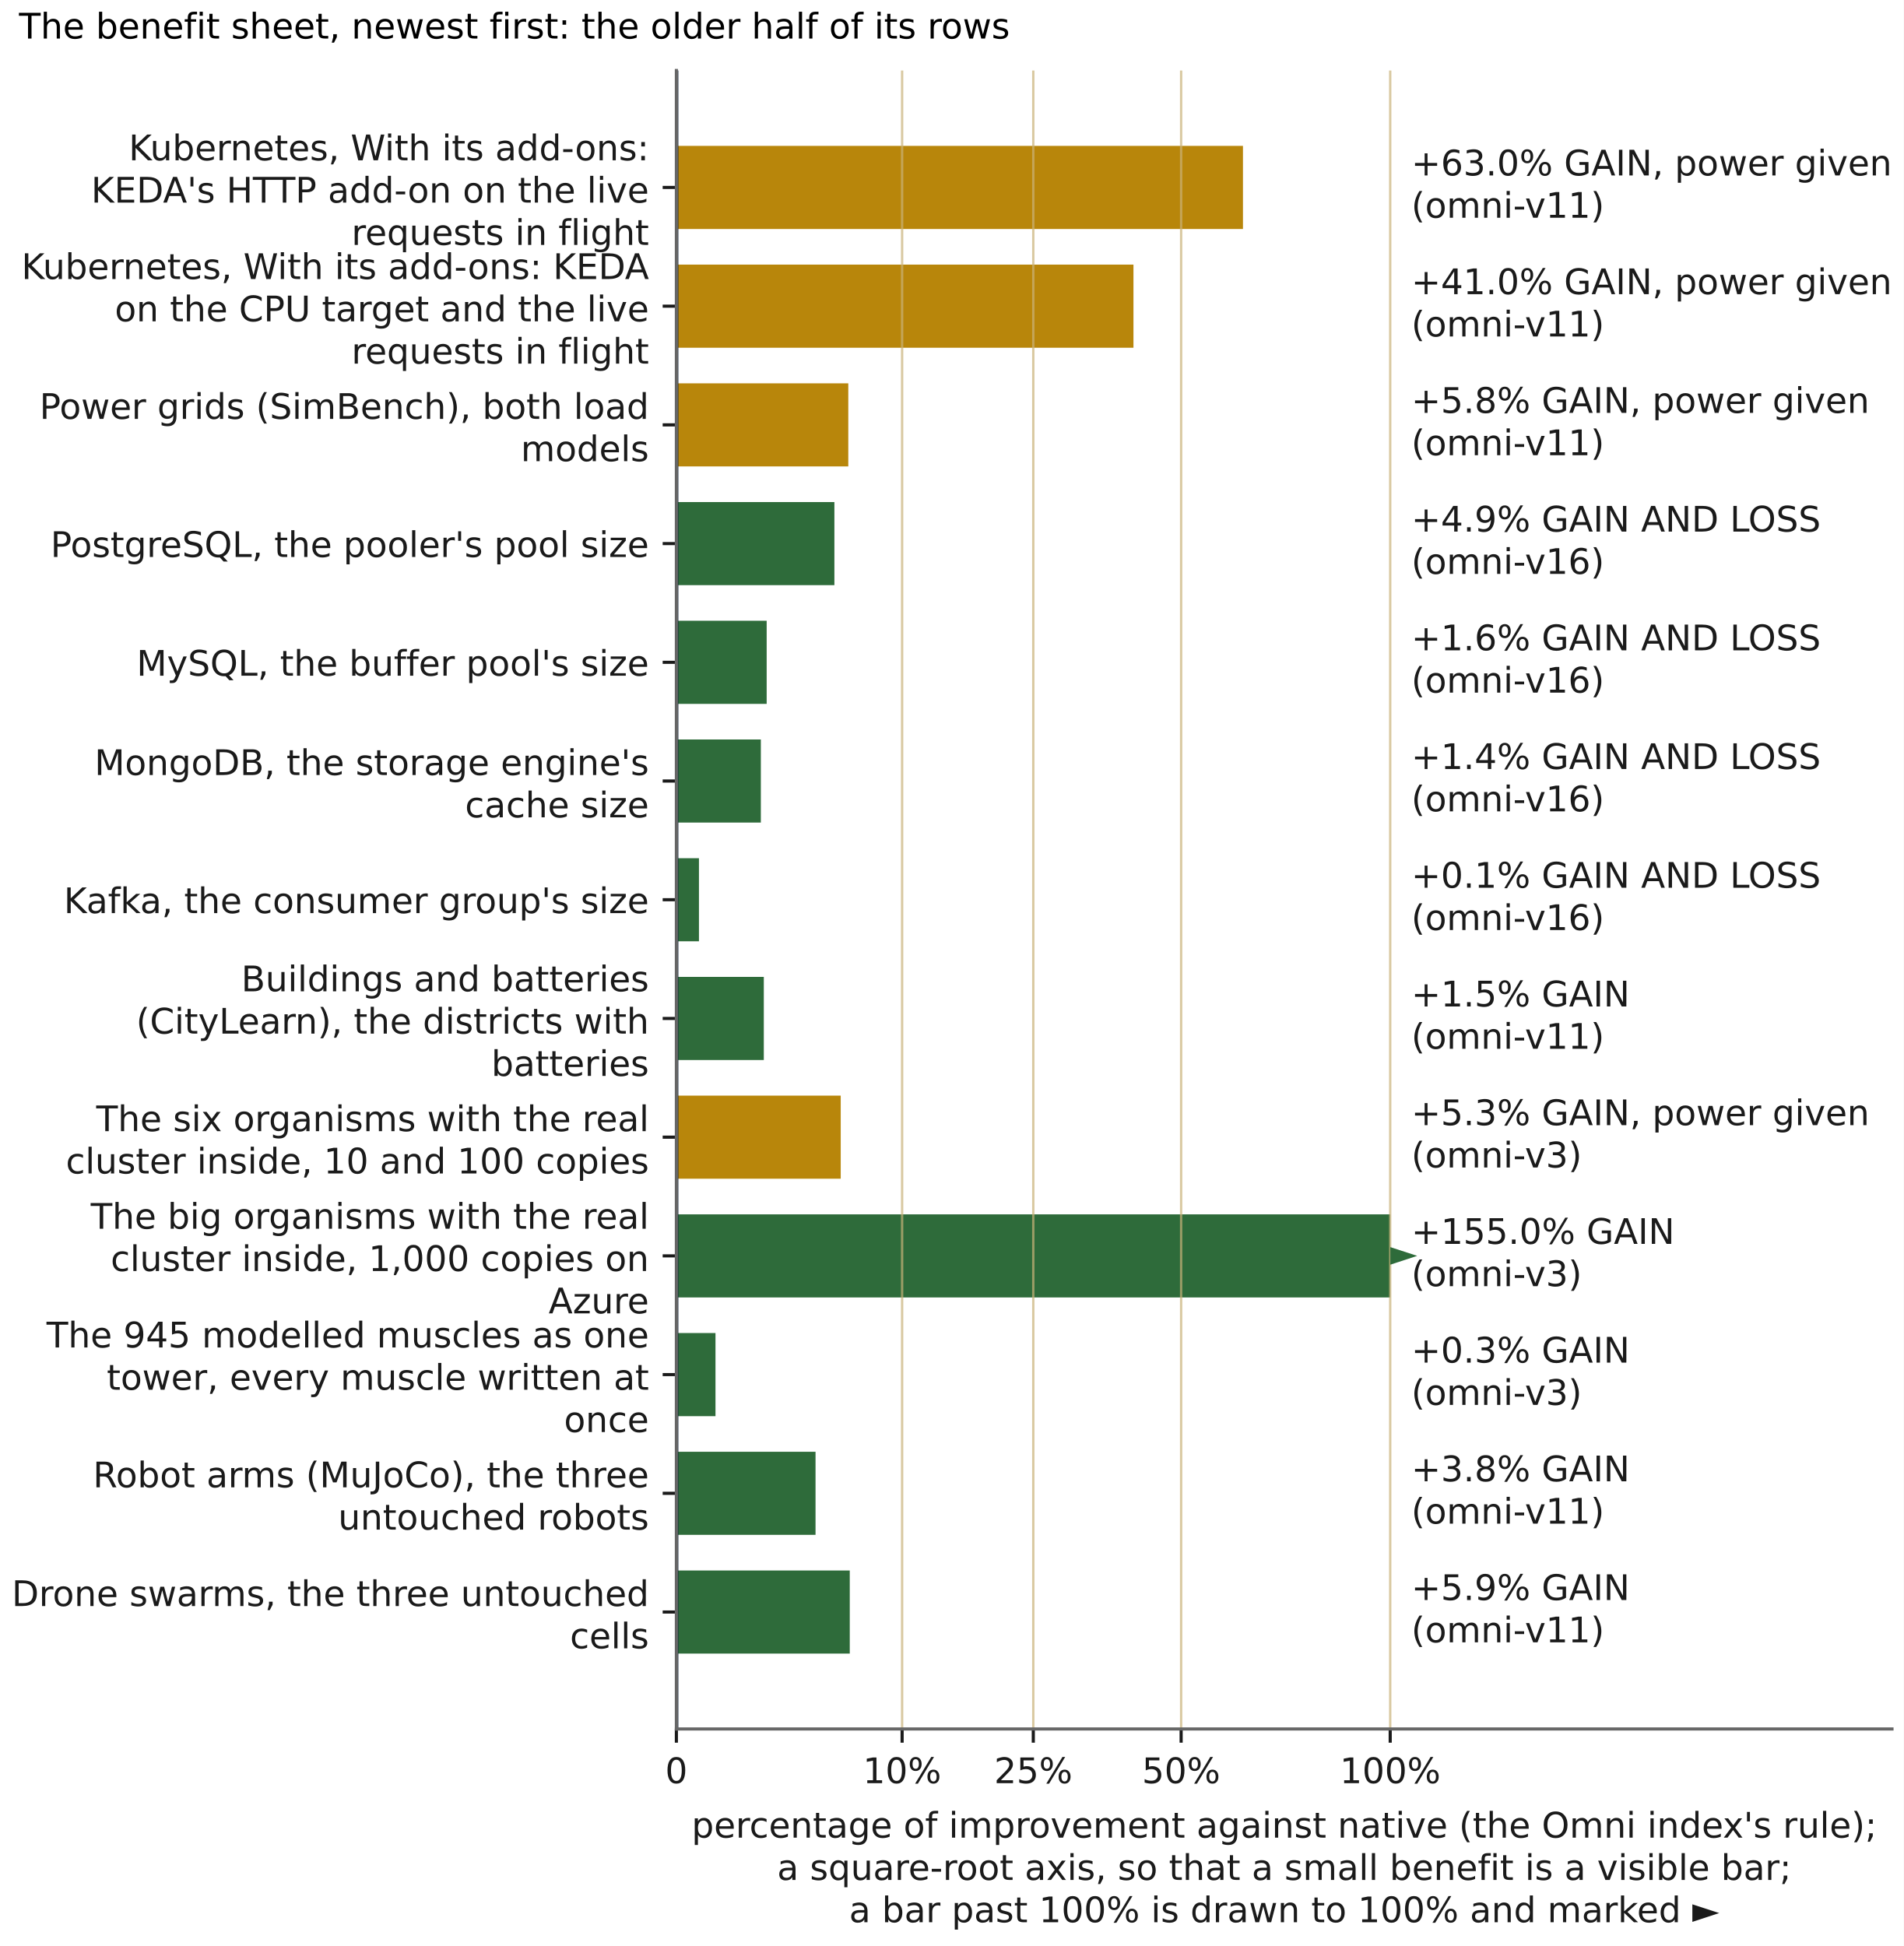
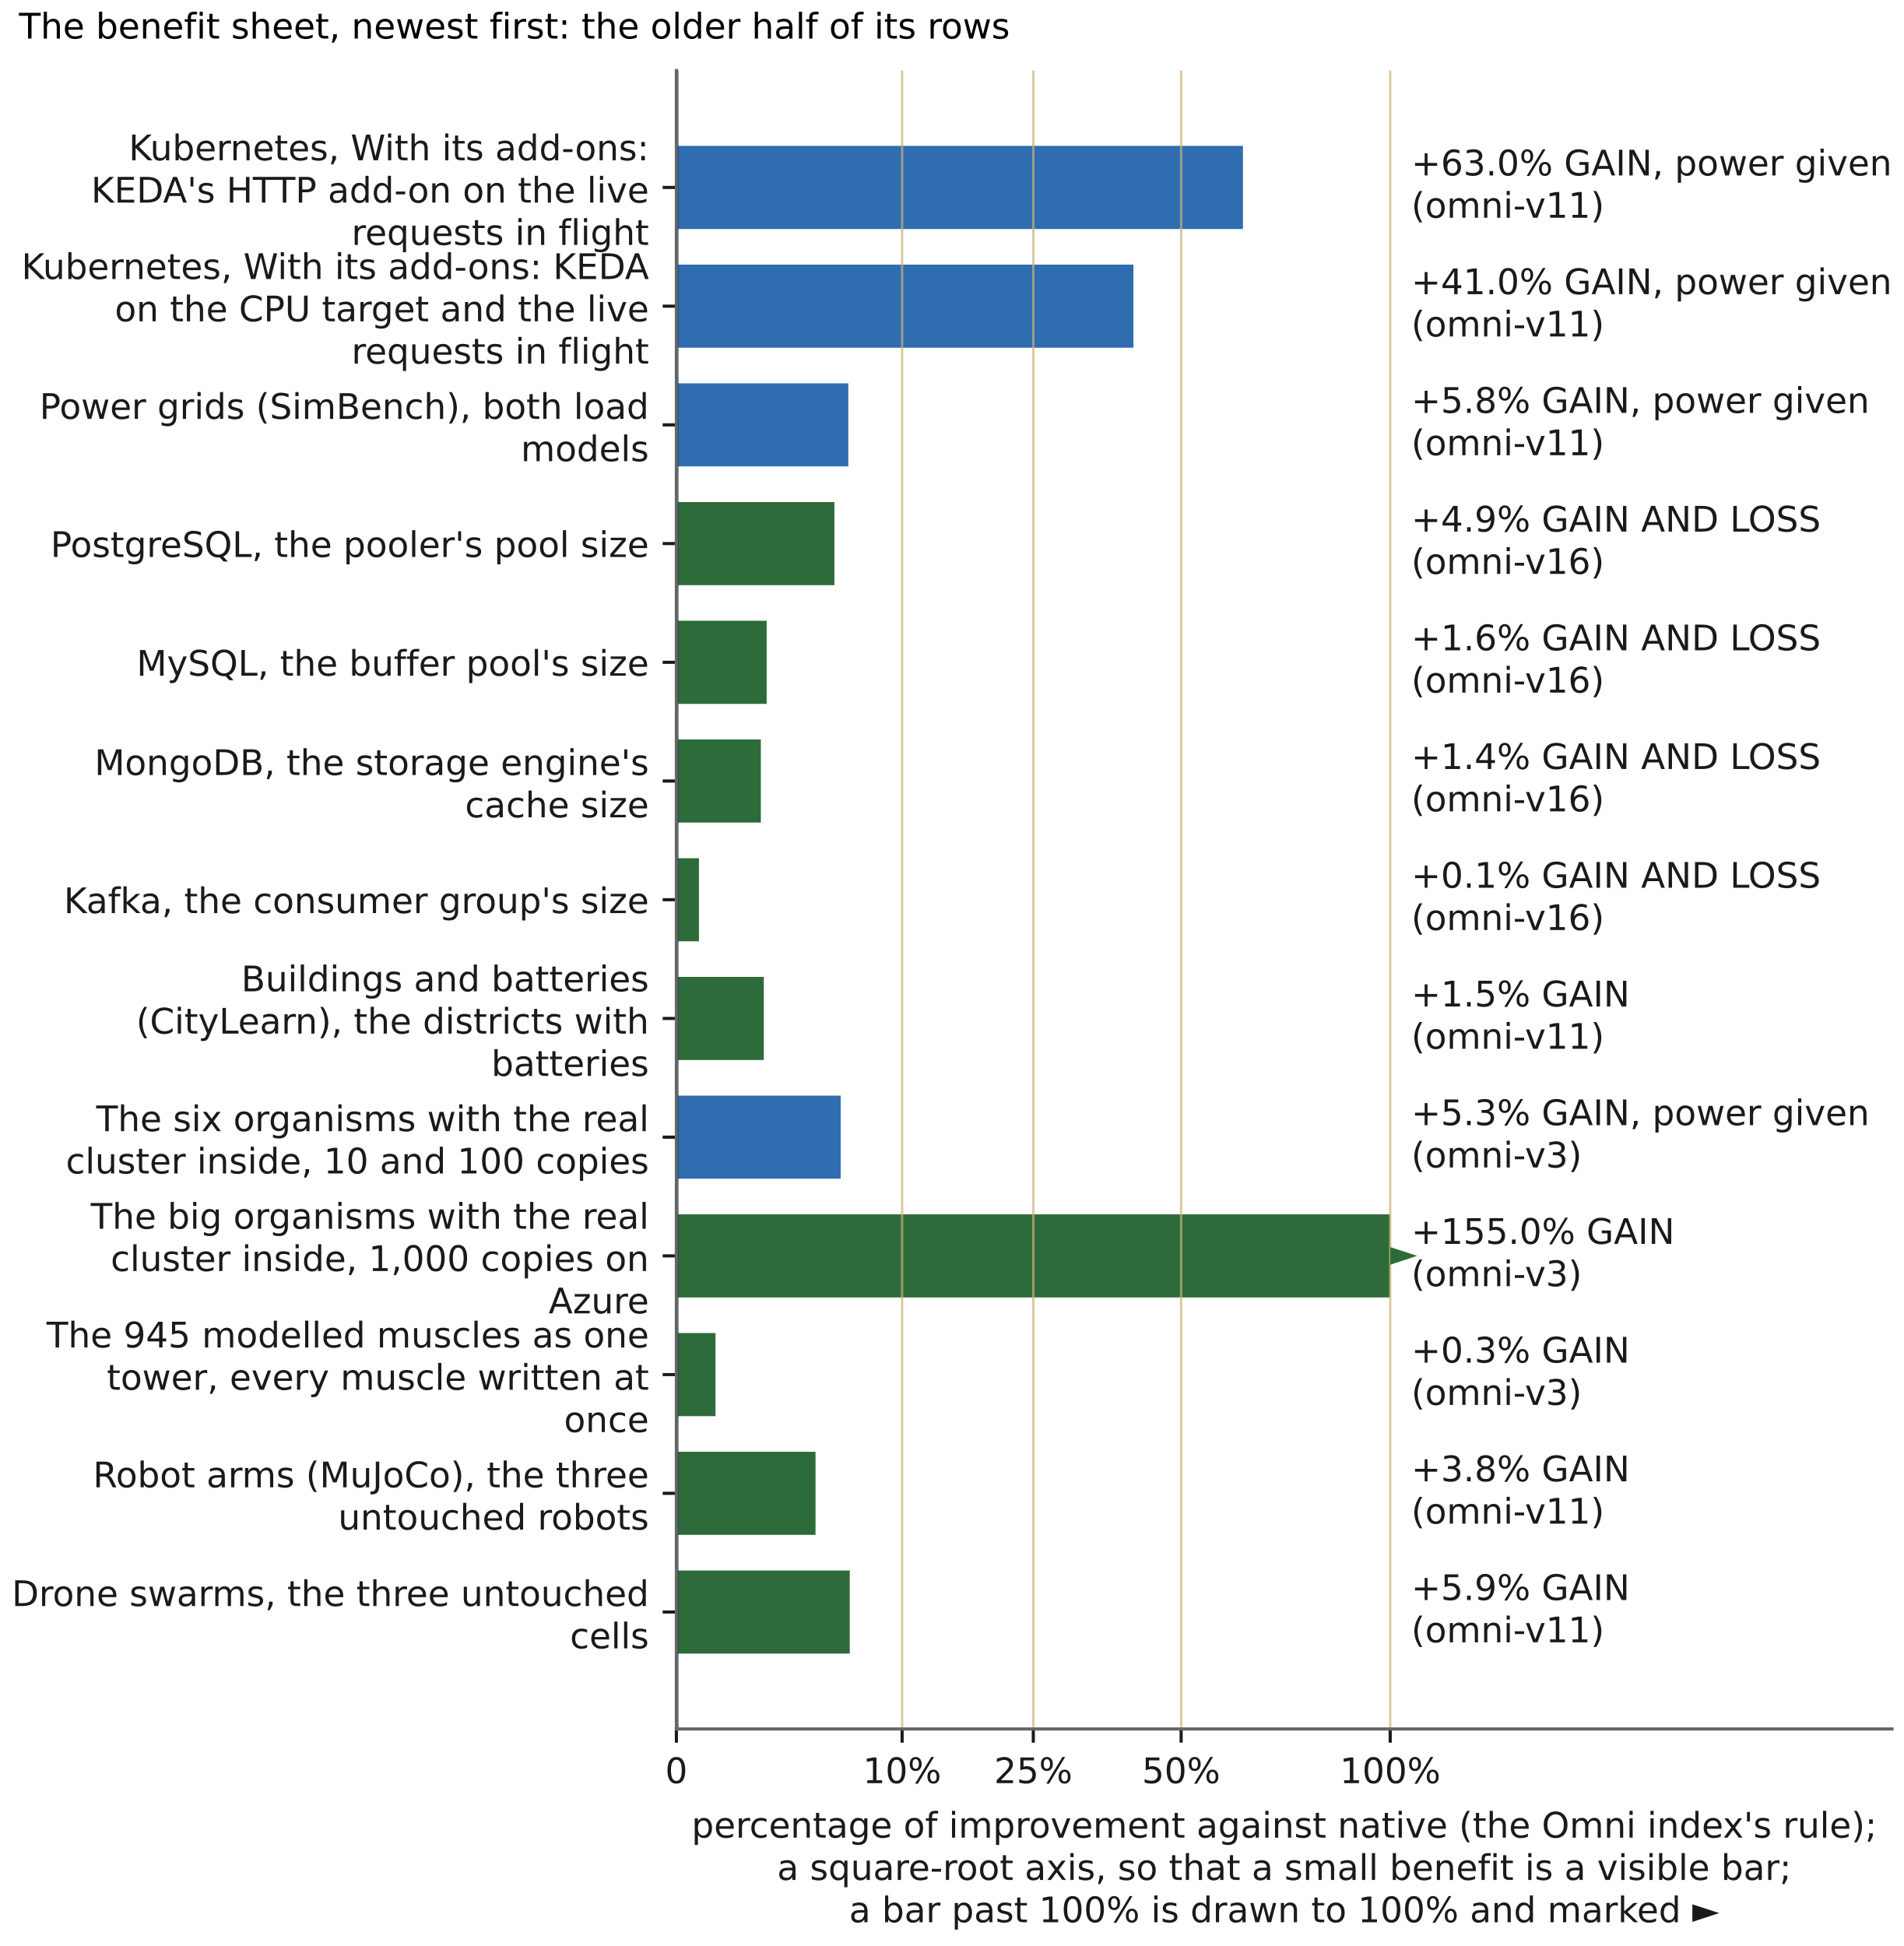
<svg xmlns="http://www.w3.org/2000/svg" xmlns:xlink="http://www.w3.org/1999/xlink" width="486pt" height="496.8pt" viewBox="0 0 486 496.8" version="1.1">
  <defs>
    <style type="text/css">*{stroke-linejoin: round; stroke-linecap: butt}</style>
  </defs>
  <g id="figure_1">
    <g id="patch_1">
      <path d="M 0 496.8  L 486 496.8  L 486 0  L 0 0  z " style="fill: #ffffff" />
    </g>
    <g id="axes_1">
      <g id="patch_2">
        <path d="M 172.672 441.392  L 483 441.392  L 483 18.001  L 172.672 18.001  z " style="fill: #ffffff" />
      </g>
      <g id="patch_3">
        <path d="M 172.672 422.147  L 216.936 422.147  L 216.936 400.932  L 172.672 400.932  z " clip-path="url(#p13caf4ccad)" style="fill: #2e6b3a" />
      </g>
      <g id="patch_4">
        <path d="M 172.672 391.84  L 208.196 391.84  L 208.196 370.625  L 172.672 370.625  z " clip-path="url(#p13caf4ccad)" style="fill: #2e6b3a" />
      </g>
      <g id="patch_5">
        <path d="M 172.672 361.533  L 182.654 361.533  L 182.654 340.318  L 172.672 340.318  z " clip-path="url(#p13caf4ccad)" style="fill: #2e6b3a" />
      </g>
      <g id="patch_6">
        <path d="M 172.672 331.226  L 354.903 331.226  L 354.903 310.011  L 172.672 310.011  z " clip-path="url(#p13caf4ccad)" style="fill: #2e6b3a" />
      </g>
      <g id="patch_7">
-         <path d="M 172.672 300.919  L 214.625 300.919  L 214.625 279.704  L 172.672 279.704  z " clip-path="url(#p13caf4ccad)" style="fill: #b8860b" />
+         <path d="M 172.672 300.919  L 214.625 300.919  L 214.625 279.704  L 172.672 279.704  z " clip-path="url(#p13caf4ccad)" style="fill: #2f6db0" />
      </g>
      <g id="patch_8">
        <path d="M 172.672 270.612  L 194.991 270.612  L 194.991 249.397  L 172.672 249.397  z " clip-path="url(#p13caf4ccad)" style="fill: #2e6b3a" />
      </g>
      <g id="patch_9">
        <path d="M 172.672 240.304  L 178.435 240.304  L 178.435 219.089  L 172.672 219.089  z " clip-path="url(#p13caf4ccad)" style="fill: #2e6b3a" />
      </g>
      <g id="patch_10">
        <path d="M 172.672 209.997  L 194.234 209.997  L 194.234 188.782  L 172.672 188.782  z " clip-path="url(#p13caf4ccad)" style="fill: #2e6b3a" />
      </g>
      <g id="patch_11">
        <path d="M 172.672 179.69  L 195.723 179.69  L 195.723 158.475  L 172.672 158.475  z " clip-path="url(#p13caf4ccad)" style="fill: #2e6b3a" />
      </g>
      <g id="patch_12">
        <path d="M 172.672 149.383  L 213.011 149.383  L 213.011 128.168  L 172.672 128.168  z " clip-path="url(#p13caf4ccad)" style="fill: #2e6b3a" />
      </g>
      <g id="patch_13">
-         <path d="M 172.672 119.076  L 216.559 119.076  L 216.559 97.861  L 172.672 97.861  z " clip-path="url(#p13caf4ccad)" style="fill: #b8860b" />
+         <path d="M 172.672 119.076  L 216.559 119.076  L 216.559 97.861  L 172.672 97.861  z " clip-path="url(#p13caf4ccad)" style="fill: #2f6db0" />
      </g>
      <g id="patch_14">
-         <path d="M 172.672 88.769  L 289.357 88.769  L 289.357 67.554  L 172.672 67.554  z " clip-path="url(#p13caf4ccad)" style="fill: #b8860b" />
+         <path d="M 172.672 88.769  L 289.357 88.769  L 289.357 67.554  L 172.672 67.554  z " clip-path="url(#p13caf4ccad)" style="fill: #2f6db0" />
      </g>
      <g id="patch_15">
-         <path d="M 172.672 58.461  L 317.313 58.461  L 317.313 37.246  L 172.672 37.246  z " clip-path="url(#p13caf4ccad)" style="fill: #b8860b" />
+         <path d="M 172.672 58.461  L 317.313 58.461  L 317.313 37.246  L 172.672 37.246  z " clip-path="url(#p13caf4ccad)" style="fill: #2f6db0" />
      </g>
      <g id="matplotlib.axis_1">
        <g id="xtick_1">
          <g id="line2d_1">
            <path d="M 172.672 441.392  L 172.672 18.001  " clip-path="url(#p13caf4ccad)" style="fill: none; stroke: #c9b27a; stroke-opacity: 0.7; stroke-width: 0.6; stroke-linecap: square" />
          </g>
          <g id="line2d_2">
            <defs>
              <path id="m814b2a8047" d="M 0 0  L 0 3.5  " style="stroke: #1a1a1a; stroke-width: 0.8" />
            </defs>
            <g>
              <use xlink:href="#m814b2a8047" x="172.672" y="441.392" style="fill: #1a1a1a; stroke: #1a1a1a; stroke-width: 0.8" />
            </g>
          </g>
          <g id="text_1">
            <text style="font-size: 9px; font-family: 'DejaVu Sans'; text-anchor: middle; fill: #1a1a1a" x="172.672" y="455.23" transform="rotate(-0 172.6724 455.2303)">0</text>
          </g>
        </g>
        <g id="xtick_2">
          <g id="line2d_3">
            <path d="M 230.299 441.392  L 230.299 18.001  " clip-path="url(#p13caf4ccad)" style="fill: none; stroke: #c9b27a; stroke-opacity: 0.7; stroke-width: 0.6; stroke-linecap: square" />
          </g>
          <g id="line2d_4">
            <g>
              <use xlink:href="#m814b2a8047" x="230.299" y="441.392" style="fill: #1a1a1a; stroke: #1a1a1a; stroke-width: 0.8" />
            </g>
          </g>
          <g id="text_2">
            <text style="font-size: 9px; font-family: 'DejaVu Sans'; text-anchor: middle; fill: #1a1a1a" x="230.299" y="455.23" transform="rotate(-0 230.2988 455.2303)">10%</text>
          </g>
        </g>
        <g id="xtick_3">
          <g id="line2d_5">
            <path d="M 263.788 441.392  L 263.788 18.001  " clip-path="url(#p13caf4ccad)" style="fill: none; stroke: #c9b27a; stroke-opacity: 0.7; stroke-width: 0.6; stroke-linecap: square" />
          </g>
          <g id="line2d_6">
            <g>
              <use xlink:href="#m814b2a8047" x="263.788" y="441.392" style="fill: #1a1a1a; stroke: #1a1a1a; stroke-width: 0.8" />
            </g>
          </g>
          <g id="text_3">
            <text style="font-size: 9px; font-family: 'DejaVu Sans'; text-anchor: middle; fill: #1a1a1a" x="263.788" y="455.23" transform="rotate(-0 263.7877 455.2303)">25%</text>
          </g>
        </g>
        <g id="xtick_4">
          <g id="line2d_7">
            <path d="M 301.529 441.392  L 301.529 18.001  " clip-path="url(#p13caf4ccad)" style="fill: none; stroke: #c9b27a; stroke-opacity: 0.7; stroke-width: 0.6; stroke-linecap: square" />
          </g>
          <g id="line2d_8">
            <g>
              <use xlink:href="#m814b2a8047" x="301.529" y="441.392" style="fill: #1a1a1a; stroke: #1a1a1a; stroke-width: 0.8" />
            </g>
          </g>
          <g id="text_4">
            <text style="font-size: 9px; font-family: 'DejaVu Sans'; text-anchor: middle; fill: #1a1a1a" x="301.529" y="455.23" transform="rotate(-0 301.5288 455.2303)">50%</text>
          </g>
        </g>
        <g id="xtick_5">
          <g id="line2d_9">
            <path d="M 354.903 441.392  L 354.903 18.001  " clip-path="url(#p13caf4ccad)" style="fill: none; stroke: #c9b27a; stroke-opacity: 0.7; stroke-width: 0.6; stroke-linecap: square" />
          </g>
          <g id="line2d_10">
            <g>
              <use xlink:href="#m814b2a8047" x="354.903" y="441.392" style="fill: #1a1a1a; stroke: #1a1a1a; stroke-width: 0.8" />
            </g>
          </g>
          <g id="text_5">
            <text style="font-size: 9px; font-family: 'DejaVu Sans'; text-anchor: middle; fill: #1a1a1a" x="354.903" y="455.23" transform="rotate(-0 354.9029 455.2303)">100%</text>
          </g>
        </g>
        <g id="text_6">
          <text style="font-size: 9px; font-family: 'DejaVu Sans'; fill: #1a1a1a" transform="translate(176.5503 469.1318)">percentage of improvement against native (the Omni index's rule);</text>
          <text style="font-size: 9px; font-family: 'DejaVu Sans'; fill: #1a1a1a" transform="translate(198.3859 479.9343)">a square-root axis, so that a small benefit is a visible bar;</text>
          <text style="font-size: 9px; font-family: 'DejaVu Sans'; fill: #1a1a1a" transform="translate(216.762 490.7368)">a bar past 100% is drawn to 100% and marked ►</text>
        </g>
      </g>
      <g id="matplotlib.axis_2">
        <g id="ytick_1">
          <g id="line2d_11">
            <defs>
              <path id="m31e56b5a68" d="M 0 0  L -3.5 0  " style="stroke: #1a1a1a; stroke-width: 0.8" />
            </defs>
            <g>
              <use xlink:href="#m31e56b5a68" x="172.672" y="411.54" style="fill: #1a1a1a; stroke: #1a1a1a; stroke-width: 0.8" />
            </g>
          </g>
          <g id="text_7">
            <text style="font-size: 9px; font-family: 'DejaVu Sans'; fill: #1a1a1a" transform="translate(3.00024 410.0083)">Drone swarms, the three untouched</text>
            <text style="font-size: 9px; font-family: 'DejaVu Sans'; fill: #1a1a1a" transform="translate(145.497 420.8108)">cells</text>
          </g>
        </g>
        <g id="ytick_2">
          <g id="line2d_12">
            <g>
              <use xlink:href="#m31e56b5a68" x="172.672" y="381.233" style="fill: #1a1a1a; stroke: #1a1a1a; stroke-width: 0.8" />
            </g>
          </g>
          <g id="text_8">
            <text style="font-size: 9px; font-family: 'DejaVu Sans'; fill: #1a1a1a" transform="translate(23.72837 379.7012)">Robot arms (MuJoCo), the three</text>
            <text style="font-size: 9px; font-family: 'DejaVu Sans'; fill: #1a1a1a" transform="translate(86.31633 390.5036)">untouched robots</text>
          </g>
        </g>
        <g id="ytick_3">
          <g id="line2d_13">
            <g>
              <use xlink:href="#m31e56b5a68" x="172.672" y="350.926" style="fill: #1a1a1a; stroke: #1a1a1a; stroke-width: 0.8" />
            </g>
          </g>
          <g id="text_9">
            <text style="font-size: 9px; font-family: 'DejaVu Sans'; fill: #1a1a1a" transform="translate(11.89055 343.9931)">The 945 modelled muscles as one</text>
            <text style="font-size: 9px; font-family: 'DejaVu Sans'; fill: #1a1a1a" transform="translate(27.26086 354.7956)">tower, every muscle written at</text>
            <text style="font-size: 9px; font-family: 'DejaVu Sans'; fill: #1a1a1a" transform="translate(143.9754 365.5974)">once</text>
          </g>
        </g>
        <g id="ytick_4">
          <g id="line2d_14">
            <g>
              <use xlink:href="#m31e56b5a68" x="172.672" y="320.618" style="fill: #1a1a1a; stroke: #1a1a1a; stroke-width: 0.8" />
            </g>
          </g>
          <g id="text_10">
            <text style="font-size: 9px; font-family: 'DejaVu Sans'; fill: #1a1a1a" transform="translate(23.16165 313.686)">The big organisms with the real</text>
            <text style="font-size: 9px; font-family: 'DejaVu Sans'; fill: #1a1a1a" transform="translate(28.24805 324.4885)">cluster inside, 1,000 copies on</text>
            <text style="font-size: 9px; font-family: 'DejaVu Sans'; fill: #1a1a1a" transform="translate(140.0491 335.2902)">Azure</text>
          </g>
        </g>
        <g id="ytick_5">
          <g id="line2d_15">
            <g>
              <use xlink:href="#m31e56b5a68" x="172.672" y="290.311" style="fill: #1a1a1a; stroke: #1a1a1a; stroke-width: 0.8" />
            </g>
          </g>
          <g id="text_11">
            <text style="font-size: 9px; font-family: 'DejaVu Sans'; fill: #1a1a1a" transform="translate(24.57352 288.7797)">The six organisms with the real</text>
            <text style="font-size: 9px; font-family: 'DejaVu Sans'; fill: #1a1a1a" transform="translate(16.79977 299.5822)">cluster inside, 10 and 100 copies</text>
          </g>
        </g>
        <g id="ytick_6">
          <g id="line2d_16">
            <g>
              <use xlink:href="#m31e56b5a68" x="172.672" y="260.004" style="fill: #1a1a1a; stroke: #1a1a1a; stroke-width: 0.8" />
            </g>
          </g>
          <g id="text_12">
            <text style="font-size: 9px; font-family: 'DejaVu Sans'; fill: #1a1a1a" transform="translate(61.57055 253.0713)">Buildings and batteries</text>
            <text style="font-size: 9px; font-family: 'DejaVu Sans'; fill: #1a1a1a" transform="translate(34.75337 263.8738)">(CityLearn), the districts with</text>
            <text style="font-size: 9px; font-family: 'DejaVu Sans'; fill: #1a1a1a" transform="translate(125.4227 274.6763)">batteries</text>
          </g>
        </g>
        <g id="ytick_7">
          <g id="line2d_17">
            <g>
              <use xlink:href="#m31e56b5a68" x="172.672" y="229.697" style="fill: #1a1a1a; stroke: #1a1a1a; stroke-width: 0.8" />
            </g>
          </g>
          <g id="text_13">
            <text style="font-size: 9px; font-family: 'DejaVu Sans'; text-anchor: end; fill: #1a1a1a" x="165.672" y="233.116" transform="rotate(-0 165.6724 233.1162)">Kafka, the consumer group's size</text>
          </g>
        </g>
        <g id="ytick_8">
          <g id="line2d_18">
            <g>
              <use xlink:href="#m31e56b5a68" x="172.672" y="199.39" style="fill: #1a1a1a; stroke: #1a1a1a; stroke-width: 0.8" />
            </g>
          </g>
          <g id="text_14">
            <text style="font-size: 9px; font-family: 'DejaVu Sans'; fill: #1a1a1a" transform="translate(24.11087 197.8583)">MongoDB, the storage engine's</text>
            <text style="font-size: 9px; font-family: 'DejaVu Sans'; fill: #1a1a1a" transform="translate(118.7079 208.6607)">cache size</text>
          </g>
        </g>
        <g id="ytick_9">
          <g id="line2d_19">
            <g>
              <use xlink:href="#m31e56b5a68" x="172.672" y="169.083" style="fill: #1a1a1a; stroke: #1a1a1a; stroke-width: 0.8" />
            </g>
          </g>
          <g id="text_15">
            <text style="font-size: 9px; font-family: 'DejaVu Sans'; text-anchor: end; fill: #1a1a1a" x="165.672" y="172.502" transform="rotate(-0 165.6724 172.5019)">MySQL, the buffer pool's size</text>
          </g>
        </g>
        <g id="ytick_10">
          <g id="line2d_20">
            <g>
              <use xlink:href="#m31e56b5a68" x="172.672" y="138.775" style="fill: #1a1a1a; stroke: #1a1a1a; stroke-width: 0.8" />
            </g>
          </g>
          <g id="text_16">
            <text style="font-size: 9px; font-family: 'DejaVu Sans'; text-anchor: end; fill: #1a1a1a" x="165.672" y="142.195" transform="rotate(-0 165.6724 142.1947)">PostgreSQL, the pooler's pool size</text>
          </g>
        </g>
        <g id="ytick_11">
          <g id="line2d_21">
            <g>
              <use xlink:href="#m31e56b5a68" x="172.672" y="108.468" style="fill: #1a1a1a; stroke: #1a1a1a; stroke-width: 0.8" />
            </g>
          </g>
          <g id="text_17">
            <text style="font-size: 9px; font-family: 'DejaVu Sans'; fill: #1a1a1a" transform="translate(10.08352 106.9368)">Power grids (SimBench), both load</text>
            <text style="font-size: 9px; font-family: 'DejaVu Sans'; fill: #1a1a1a" transform="translate(132.9588 117.7392)">models</text>
          </g>
        </g>
        <g id="ytick_12">
          <g id="line2d_22">
            <g>
              <use xlink:href="#m31e56b5a68" x="172.672" y="78.161" style="fill: #1a1a1a; stroke: #1a1a1a; stroke-width: 0.8" />
            </g>
          </g>
          <g id="text_18">
            <text style="font-size: 9px; font-family: 'DejaVu Sans'; fill: #1a1a1a" transform="translate(5.468209 71.2284)">Kubernetes, With its add-ons: KEDA</text>
            <text style="font-size: 9px; font-family: 'DejaVu Sans'; fill: #1a1a1a" transform="translate(29.29852 82.03086)">on the CPU target and the live</text>
            <text style="font-size: 9px; font-family: 'DejaVu Sans'; fill: #1a1a1a" transform="translate(89.73352 92.83332)">requests in flight</text>
          </g>
        </g>
        <g id="ytick_13">
          <g id="line2d_23">
            <g>
              <use xlink:href="#m31e56b5a68" x="172.672" y="47.854" style="fill: #1a1a1a; stroke: #1a1a1a; stroke-width: 0.8" />
            </g>
          </g>
          <g id="text_19">
            <text style="font-size: 9px; font-family: 'DejaVu Sans'; fill: #1a1a1a" transform="translate(32.84649 40.92125)">Kubernetes, With its add-ons:</text>
            <text style="font-size: 9px; font-family: 'DejaVu Sans'; fill: #1a1a1a" transform="translate(23.24602 51.72371)">KEDA's HTTP add-on on the live</text>
            <text style="font-size: 9px; font-family: 'DejaVu Sans'; fill: #1a1a1a" transform="translate(89.73352 62.52617)">requests in flight</text>
          </g>
        </g>
      </g>
      <g id="line2d_24">
        <path d="M 172.672 441.392  L 172.672 18.001  " clip-path="url(#p13caf4ccad)" style="fill: none; stroke: #0b1f3a; stroke-linecap: square" />
      </g>
      <g id="patch_16">
        <path d="M 172.672 441.392  L 172.672 18.001  " style="fill: none; stroke: #666666; stroke-width: 0.8; stroke-linejoin: miter; stroke-linecap: square" />
      </g>
      <g id="patch_17">
        <path d="M 172.672 441.392  L 483 441.392  " style="fill: none; stroke: #666666; stroke-width: 0.8; stroke-linejoin: miter; stroke-linecap: square" />
      </g>
      <g id="text_20">
        <text style="font-size: 9px; font-family: 'DejaVu Sans'; fill: #1a1a1a" transform="translate(360.2902 408.4765)">+5.9% GAIN</text>
        <text style="font-size: 9px; font-family: 'DejaVu Sans'; fill: #1a1a1a" transform="translate(360.2902 419.279)">(omni-v11)</text>
      </g>
      <g id="text_21">
        <text style="font-size: 9px; font-family: 'DejaVu Sans'; fill: #1a1a1a" transform="translate(360.2902 378.1693)">+3.8% GAIN</text>
        <text style="font-size: 9px; font-family: 'DejaVu Sans'; fill: #1a1a1a" transform="translate(360.2902 388.9718)">(omni-v11)</text>
      </g>
      <g id="text_22">
        <text style="font-size: 9px; font-family: 'DejaVu Sans'; fill: #1a1a1a" transform="translate(360.2902 347.8622)">+0.3% GAIN</text>
        <text style="font-size: 9px; font-family: 'DejaVu Sans'; fill: #1a1a1a" transform="translate(360.2902 358.6646)">(omni-v3)</text>
      </g>
      <g id="text_23">
        <text style="font-size: 9px; font-family: 'DejaVu Sans'; text-anchor: start; fill: #2e6b3a" x="354.903" y="322.956" transform="rotate(-0 354.9029 322.9563)"> ►</text>
      </g>
      <g id="text_24">
        <text style="font-size: 9px; font-family: 'DejaVu Sans'; fill: #1a1a1a" transform="translate(360.2902 317.555)">+155.0% GAIN</text>
        <text style="font-size: 9px; font-family: 'DejaVu Sans'; fill: #1a1a1a" transform="translate(360.2902 328.3575)">(omni-v3)</text>
      </g>
      <g id="text_25">
        <text style="font-size: 9px; font-family: 'DejaVu Sans'; fill: #1a1a1a" transform="translate(360.2902 287.2482)">+5.3% GAIN, power given</text>
        <text style="font-size: 9px; font-family: 'DejaVu Sans'; fill: #1a1a1a" transform="translate(360.2902 298.0507)">(omni-v3)</text>
      </g>
      <g id="text_26">
        <text style="font-size: 9px; font-family: 'DejaVu Sans'; fill: #1a1a1a" transform="translate(360.2902 256.9407)">+1.5% GAIN</text>
        <text style="font-size: 9px; font-family: 'DejaVu Sans'; fill: #1a1a1a" transform="translate(360.2902 267.7432)">(omni-v11)</text>
      </g>
      <g id="text_27">
        <text style="font-size: 9px; font-family: 'DejaVu Sans'; fill: #1a1a1a" transform="translate(360.2902 226.6336)">+0.1% GAIN AND LOSS</text>
        <text style="font-size: 9px; font-family: 'DejaVu Sans'; fill: #1a1a1a" transform="translate(360.2902 237.436)">(omni-v16)</text>
      </g>
      <g id="text_28">
        <text style="font-size: 9px; font-family: 'DejaVu Sans'; fill: #1a1a1a" transform="translate(360.2902 196.3264)">+1.4% GAIN AND LOSS</text>
        <text style="font-size: 9px; font-family: 'DejaVu Sans'; fill: #1a1a1a" transform="translate(360.2902 207.1289)">(omni-v16)</text>
      </g>
      <g id="text_29">
        <text style="font-size: 9px; font-family: 'DejaVu Sans'; fill: #1a1a1a" transform="translate(360.2902 166.0192)">+1.6% GAIN AND LOSS</text>
        <text style="font-size: 9px; font-family: 'DejaVu Sans'; fill: #1a1a1a" transform="translate(360.2902 176.8217)">(omni-v16)</text>
      </g>
      <g id="text_30">
        <text style="font-size: 9px; font-family: 'DejaVu Sans'; fill: #1a1a1a" transform="translate(360.2902 135.7121)">+4.9% GAIN AND LOSS</text>
        <text style="font-size: 9px; font-family: 'DejaVu Sans'; fill: #1a1a1a" transform="translate(360.2902 146.5146)">(omni-v16)</text>
      </g>
      <g id="text_31">
        <text style="font-size: 9px; font-family: 'DejaVu Sans'; fill: #1a1a1a" transform="translate(360.2902 105.4053)">+5.8% GAIN, power given</text>
        <text style="font-size: 9px; font-family: 'DejaVu Sans'; fill: #1a1a1a" transform="translate(360.2902 116.2078)">(omni-v11)</text>
      </g>
      <g id="text_32">
        <text style="font-size: 9px; font-family: 'DejaVu Sans'; fill: #1a1a1a" transform="translate(360.2902 75.09814)">+41.0% GAIN, power given</text>
        <text style="font-size: 9px; font-family: 'DejaVu Sans'; fill: #1a1a1a" transform="translate(360.2902 85.9006)">(omni-v11)</text>
      </g>
      <g id="text_33">
        <text style="font-size: 9px; font-family: 'DejaVu Sans'; fill: #1a1a1a" transform="translate(360.2902 44.79098)">+63.0% GAIN, power given</text>
        <text style="font-size: 9px; font-family: 'DejaVu Sans'; fill: #1a1a1a" transform="translate(360.2902 55.59344)">(omni-v11)</text>
      </g>
    </g>
    <g id="text_34">
      <text style="font-size: 9px; font-family: 'DejaVu Sans'; text-anchor: start" x="4.86" y="9.839" transform="rotate(-0 4.86 9.838834)">The benefit sheet, newest first: the older half of its rows</text>
    </g>
  </g>
  <defs>
    <clipPath id="p13caf4ccad">
      <rect x="172.672" y="18.001" width="310.327" height="423.391" />
    </clipPath>
  </defs>
</svg>
